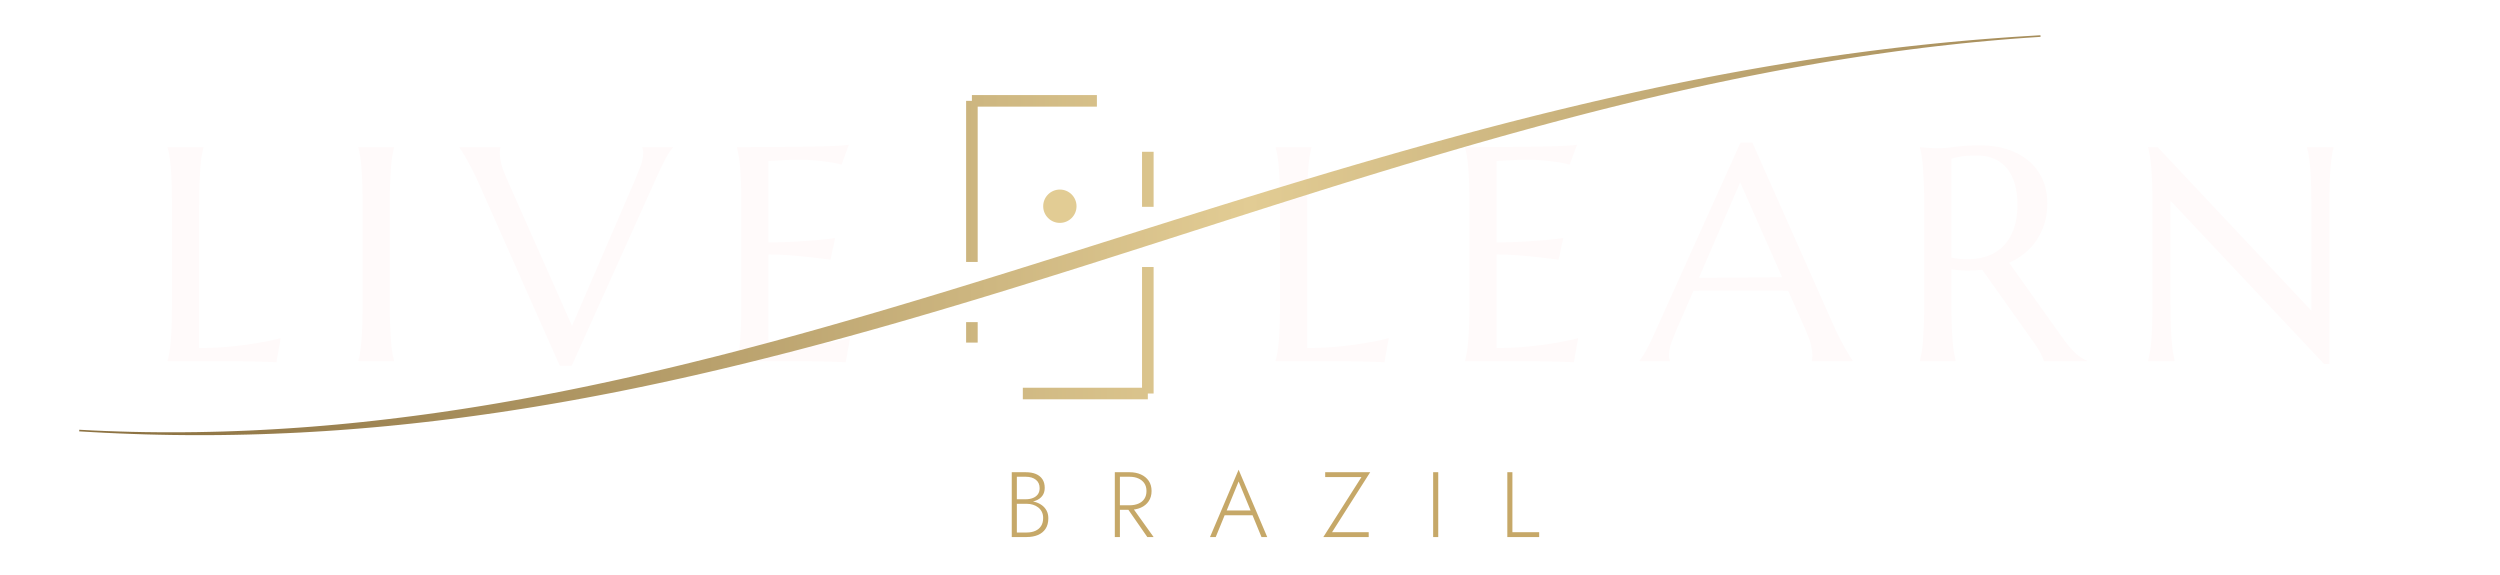
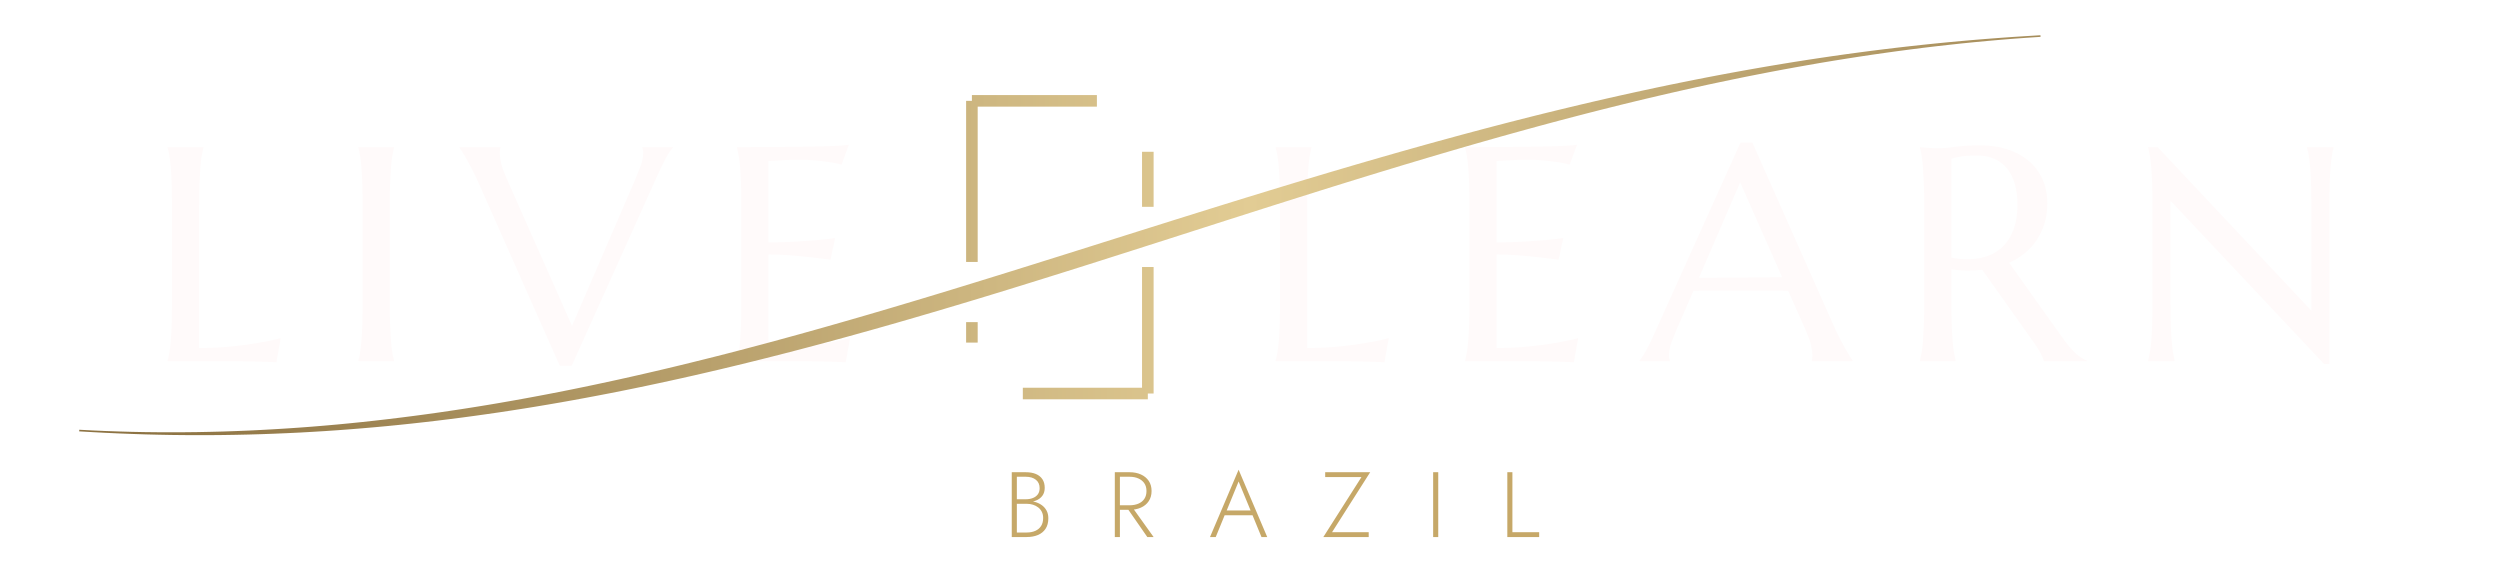
<svg xmlns="http://www.w3.org/2000/svg" viewBox="0 44 1080 248" role="img" aria-labelledby="t">
  <defs>
    <linearGradient id="g" gradientUnits="userSpaceOnUse" x1="63.2" y1="0" x2="1016.8" y2="0">
      <stop offset="0" stop-color="#8D7343" />
      <stop offset="0.5" stop-color="#E2CC94" />
      <stop offset="1" stop-color="#8D7343" />
    </linearGradient>
  </defs>
  <path fill="#FFFAFA" d="M86.01 132.84L86.01 194.33Q93.62 194.33 100.00 193.68Q106.38 193.04 111.15 192.20L111.15 192.20Q116.69 191.30 121.27 190.07L121.27 190.07L119.40 200.52Q118.63 200.45 117.08 200.39Q115.53 200.32 113.63 200.26Q111.73 200.19 109.64 200.16Q107.54 200.13 105.67 200.10Q103.80 200.06 102.35 200.03Q100.90 200 100.26 200L100.26 200L72.41 200L72.41 199.74Q72.80 198.39 73.16 196.39Q73.51 194.39 73.77 191.43Q74.03 188.46 74.16 184.37Q74.28 180.28 74.28 174.80L74.28 174.80L74.28 132.84Q74.28 127.36 74.16 123.27Q74.03 119.18 73.77 116.18Q73.51 113.18 73.16 111.18Q72.80 109.19 72.41 107.83L72.41 107.83L72.41 107.57L87.88 107.57L87.88 107.83Q87.50 109.19 87.14 111.18Q86.79 113.18 86.56 116.18Q86.34 119.18 86.18 123.27Q86.01 127.36 86.01 132.84L86.01 132.84ZM154.83 200L154.83 199.74Q155.22 198.39 155.54 196.39Q155.86 194.39 156.12 191.43Q156.38 188.46 156.51 184.37Q156.63 180.28 156.63 174.80L156.63 174.80L156.63 132.84Q156.63 127.36 156.51 123.27Q156.38 119.18 156.12 116.18Q155.86 113.18 155.54 111.18Q155.22 109.19 154.83 107.83L154.83 107.83L154.83 107.57L170.23 107.57L170.23 107.83Q169.85 109.19 169.49 111.18Q169.14 113.18 168.91 116.18Q168.69 119.18 168.53 123.27Q168.37 127.36 168.37 132.84L168.37 132.84L168.37 174.80Q168.37 180.28 168.53 184.37Q168.69 188.46 168.91 191.43Q169.14 194.39 169.49 196.39Q169.85 198.39 170.23 199.74L170.23 199.74L170.23 200L154.83 200ZM198.51 107.57L216.17 107.57L216.17 107.83Q216.04 108.15 215.98 108.80Q215.91 109.44 215.91 109.96L215.91 109.96Q215.91 111.96 216.46 114.37Q217.01 116.79 218.55 120.40L218.55 120.40L247.11 184.79L274.69 120.92Q275.66 118.53 276.75 115.70Q277.85 112.86 277.85 109.96L277.85 109.96Q277.85 109.19 277.72 108.64Q277.59 108.09 277.46 107.83L277.46 107.83L277.46 107.57L290.68 107.57L290.68 107.83Q289.45 109.06 287.71 112.21Q285.97 115.37 283.91 120.01L283.91 120.01L246.98 202.00L241.82 202.00L206.82 123.17Q205.60 120.40 204.28 117.82Q202.96 115.24 201.80 113.15Q200.64 111.05 199.73 109.64Q198.83 108.22 198.51 107.83L198.51 107.83L198.51 107.57ZM318.37 107.57L318.37 107.57Q326.43 107.57 334.39 107.51Q342.35 107.45 348.99 107.35Q355.62 107.25 360.33 107.06Q365.03 106.87 366.71 106.54L366.71 106.54L363.55 115.12Q361.43 114.54 358.59 114.08L358.59 114.08Q356.14 113.70 352.63 113.34Q349.11 112.99 344.54 112.99L344.54 112.99Q342.99 112.99 340.83 113.08Q338.67 113.18 336.68 113.31L336.68 113.31Q334.36 113.44 331.97 113.57L331.97 113.57L331.97 148.76Q338.61 148.70 343.96 148.37Q349.31 148.05 353.05 147.73L353.05 147.73Q357.43 147.34 360.78 146.83L360.78 146.83L358.78 156.17Q354.34 155.59 349.69 155.08L349.69 155.08Q345.70 154.63 340.99 154.27Q336.29 153.92 331.97 153.92L331.97 153.92L331.97 194.33Q339.58 194.33 345.96 193.68Q352.34 193.04 357.11 192.20L357.11 192.20Q362.65 191.30 367.23 190.07L367.23 190.07L365.36 200.52Q364.58 200.45 363.04 200.39Q361.49 200.32 359.59 200.26Q357.69 200.19 355.59 200.16Q353.50 200.13 351.63 200.10Q349.76 200.06 348.31 200.03Q346.86 200 346.21 200L346.21 200L318.37 200L318.37 199.74Q318.76 198.39 319.11 196.39Q319.47 194.39 319.72 191.43Q319.98 188.46 320.11 184.37Q320.24 180.28 320.24 174.80L320.24 174.80L320.24 132.84Q320.24 127.36 320.11 123.27Q319.98 119.18 319.72 116.18Q319.47 113.18 319.11 111.18Q318.76 109.19 318.37 107.83L318.37 107.83L318.37 107.57ZM564.68 132.84L564.68 194.33Q572.29 194.33 578.67 193.68Q585.05 193.04 589.82 192.20L589.82 192.20Q595.36 191.30 599.94 190.07L599.94 190.07L598.07 200.52Q597.29 200.45 595.75 200.39Q594.20 200.32 592.30 200.26Q590.40 200.19 588.30 200.16Q586.21 200.13 584.34 200.10Q582.47 200.06 581.02 200.03Q579.57 200 578.93 200L578.93 200L551.08 200L551.08 199.74Q551.47 198.39 551.82 196.39Q552.18 194.39 552.44 191.43Q552.69 188.46 552.82 184.37Q552.95 180.28 552.95 174.80L552.95 174.80L552.95 132.84Q552.95 127.36 552.82 123.27Q552.69 119.18 552.44 116.18Q552.18 113.18 551.82 111.18Q551.47 109.19 551.08 107.83L551.08 107.83L551.08 107.57L566.55 107.57L566.55 107.83Q566.16 109.19 565.81 111.18Q565.45 113.18 565.23 116.18Q565.00 119.18 564.84 123.27Q564.68 127.36 564.68 132.84L564.68 132.84ZM632.92 107.57L632.92 107.57Q640.97 107.57 648.93 107.51Q656.89 107.45 663.53 107.35Q670.17 107.25 674.88 107.06Q679.58 106.87 681.26 106.54L681.26 106.54L678.10 115.12Q675.97 114.54 673.14 114.08L673.14 114.08Q670.69 113.70 667.17 113.34Q663.66 112.99 659.08 112.99L659.08 112.99Q657.54 112.99 655.38 113.08Q653.22 113.18 651.22 113.31L651.22 113.31Q648.90 113.44 646.52 113.57L646.52 113.57L646.52 148.76Q653.15 148.70 658.50 148.37Q663.85 148.05 667.59 147.73L667.59 147.73Q671.98 147.34 675.33 146.83L675.33 146.83L673.33 156.17Q668.88 155.59 664.24 155.08L664.24 155.08Q660.24 154.63 655.54 154.27Q650.83 153.92 646.52 153.92L646.52 153.92L646.52 194.33Q654.12 194.33 660.50 193.68Q666.88 193.04 671.65 192.20L671.65 192.20Q677.20 191.30 681.77 190.07L681.77 190.07L679.90 200.52Q679.13 200.45 677.58 200.39Q676.04 200.32 674.13 200.26Q672.23 200.19 670.14 200.16Q668.04 200.13 666.17 200.10Q664.31 200.06 662.85 200.03Q661.40 200 660.76 200L660.76 200L632.92 200L632.92 199.74Q633.30 198.39 633.66 196.39Q634.01 194.39 634.27 191.43Q634.53 188.46 634.66 184.37Q634.79 180.28 634.79 174.80L634.79 174.80L634.79 132.84Q634.79 127.36 634.66 123.27Q634.53 119.18 634.27 116.18Q634.01 113.18 633.66 111.18Q633.30 109.19 632.92 107.83L632.92 107.83L632.92 107.57ZM800.35 200L782.68 200L782.68 199.74Q782.81 199.42 782.88 198.78Q782.94 198.13 782.94 197.62L782.94 197.62Q782.94 195.62 782.39 193.20Q781.85 190.78 780.30 187.17L780.30 187.17L772.50 169.64Q768.89 169.51 762.90 169.51Q756.90 169.51 749.94 169.51L749.94 169.51Q744.85 169.51 740.11 169.51Q735.38 169.51 731.57 169.64L731.57 169.64L724.16 186.66Q723.19 189.04 722.10 191.88Q721.00 194.71 721.00 197.62L721.00 197.62Q721.00 198.45 721.13 199.00Q721.26 199.55 721.39 199.74L721.39 199.74L721.39 200L708.24 200L708.24 199.74Q709.40 198.52 711.14 195.39Q712.88 192.27 714.94 187.56L714.94 187.56L751.88 105.64L757.03 105.64L792.03 184.40Q793.26 187.17 794.58 189.78Q795.90 192.39 797.06 194.46Q798.22 196.52 799.12 197.94Q800.02 199.36 800.35 199.74L800.35 199.74L800.35 200ZM733.96 163.97L740.92 163.97Q744.66 163.97 748.59 163.94Q752.52 163.91 756.29 163.87Q760.06 163.84 763.54 163.81Q767.02 163.78 769.86 163.71L769.86 163.71L751.75 122.79L733.96 163.97ZM842.99 160.30L842.99 174.80Q842.99 180.28 843.15 184.37Q843.31 188.46 843.54 191.43Q843.77 194.39 844.12 196.39Q844.47 198.39 844.86 199.74L844.86 199.74L844.86 200L829.39 200L829.39 199.74Q829.78 198.39 830.13 196.39Q830.49 194.39 830.71 191.43Q830.94 188.46 831.10 184.40Q831.26 180.34 831.26 174.80L831.26 174.80L831.26 132.84Q831.26 127.36 831.10 123.27Q830.94 119.18 830.71 116.21Q830.49 113.25 830.13 111.22Q829.78 109.19 829.39 107.83L829.39 107.83L829.39 107.57L832.10 107.83Q833.32 107.96 834.84 107.99Q836.35 108.03 837.97 108.03L837.97 108.03Q840.48 108.03 844.76 107.41Q849.05 106.80 855.69 106.80L855.69 106.80Q861.88 106.80 867.13 108.48Q872.38 110.15 876.25 113.38Q880.12 116.60 882.28 121.27Q884.44 125.94 884.44 131.87L884.44 131.87Q884.44 136.51 883.24 140.48Q882.05 144.44 879.89 147.66Q877.73 150.89 874.70 153.37Q871.67 155.85 867.94 157.53L867.94 157.53L890.56 189.30Q892.23 191.69 893.68 193.43Q895.13 195.17 896.46 196.42Q897.78 197.68 899.00 198.49Q900.23 199.29 901.52 199.74L901.52 199.74L901.52 200L882.89 200Q882.70 198.78 881.63 196.75Q880.57 194.71 879.15 192.72L879.15 192.72L856.33 160.55Q854.85 160.68 853.37 160.78Q851.89 160.88 850.34 160.88L850.34 160.88Q848.54 160.88 846.70 160.75Q844.86 160.62 842.99 160.30L842.99 160.30ZM842.99 112.60L842.99 155.27Q844.73 155.66 846.54 155.82Q848.34 155.98 850.02 155.98L850.02 155.98Q854.85 155.98 858.85 154.53Q862.84 153.08 865.65 150.11Q868.45 147.15 870.00 142.73Q871.55 138.32 871.55 132.39L871.55 132.39Q871.55 127.55 870.45 123.62Q869.35 119.69 867.19 116.95Q865.04 114.21 861.75 112.70Q858.46 111.18 854.08 111.18L854.08 111.18Q849.63 111.18 846.99 111.63Q844.35 112.09 842.99 112.60L842.99 112.60ZM927.99 107.57L932.11 107.57L998.50 178.21L998.50 132.84Q998.50 127.36 998.37 123.27Q998.24 119.18 997.98 116.18Q997.72 113.18 997.37 111.18Q997.01 109.19 996.63 107.83L996.63 107.83L996.63 107.57L1008.10 107.57L1008.10 107.83Q1007.71 109.19 1007.39 111.18Q1007.07 113.18 1006.81 116.18Q1006.55 119.18 1006.42 123.27Q1006.30 127.36 1006.30 132.84L1006.30 132.84L1006.30 201.29L1004.04 201.29L937.65 130.71L937.65 174.80Q937.65 180.28 937.78 184.37Q937.91 188.46 938.17 191.43Q938.43 194.39 938.75 196.39Q939.07 198.39 939.46 199.74L939.46 199.74L939.46 200L927.99 200L927.99 199.74Q928.37 198.39 928.73 196.39Q929.08 194.39 929.34 191.43Q929.60 188.46 929.73 184.37Q929.85 180.28 929.85 174.80L929.85 174.80L929.85 132.84Q929.85 127.36 929.73 123.27Q929.60 119.18 929.34 116.18Q929.08 113.18 928.73 111.18Q928.37 109.19 927.99 107.83L927.99 107.83L927.99 107.57Z" />
  <path fill="none" stroke="url(#g)" stroke-width="5" d="M473.86 87.57H419.86M419.86 87.57V157.16M419.86 183.16V192M441.86 214H495.86M495.86 109.57V133.35M495.86 159.35V214" />
-   <circle cx="457.86" cy="133.09" r="7.2" fill="#E2CC94" />
  <path fill="url(#g)" d="M34.21 230.35L39.93 230.68L45.62 230.98L51.3 231.24L56.97 231.46L62.62 231.65L68.26 231.79L73.88 231.9L79.49 231.96L85.09 231.99L90.67 231.98L96.24 231.93L101.8 231.84L107.34 231.72L112.87 231.56L118.39 231.36L123.9 231.13L129.39 230.87L134.87 230.56L140.34 230.23L145.8 229.86L151.25 229.45L156.69 229.01L162.11 228.54L167.53 228.04L172.93 227.5L178.33 226.93L183.71 226.33L189.09 225.7L194.45 225.04L199.81 224.35L205.15 223.63L210.49 222.88L215.82 222.11L221.13 221.3L226.44 220.47L231.74 219.61L237.04 218.72L242.32 217.81L247.6 216.87L252.86 215.9L258.12 214.91L263.38 213.9L268.62 212.86L273.86 211.8L279.09 210.71L284.31 209.6L289.53 208.47L294.74 207.32L299.94 206.15L305.14 204.95L310.33 203.74L315.51 202.5L320.69 201.25L325.87 199.97L331.04 198.68L336.2 197.37L341.36 196.05L346.51 194.7L351.66 193.34L356.8 191.97L361.94 190.57L367.07 189.17L372.2 187.74L377.33 186.31L382.45 184.86L387.57 183.4L392.68 181.92L397.79 180.43L402.9 178.93L408.01 177.42L413.11 175.9L418.21 174.37L423.31 172.83L428.4 171.28L433.5 169.72L438.59 168.15L443.68 166.57L448.77 164.99L453.86 163.4L458.94 161.81L464.03 160.21L469.12 158.6L474.2 156.99L479.28 155.37L484.37 153.75L489.45 152.13L494.54 150.5L499.62 148.88L504.71 147.25L509.8 145.62L514.88 143.99L519.97 142.36L525.07 140.72L530.16 139.09L535.25 137.47L540.35 135.84L545.45 134.21L550.55 132.59L555.66 130.97L560.77 129.36L565.88 127.75L570.99 126.14L576.11 124.54L581.24 122.95L586.36 121.36L591.49 119.78L596.63 118.21L601.77 116.65L606.92 115.09L612.07 113.55L617.23 112.01L622.39 110.48L627.56 108.97L632.73 107.46L637.91 105.97L643.1 104.49L648.3 103.02L653.5 101.57L658.71 100.13L663.93 98.7L669.15 97.29L674.39 95.89L679.63 94.52L684.88 93.15L690.14 91.81L695.41 90.48L700.68 89.17L705.97 87.88L711.27 86.61L716.58 85.36L721.89 84.13L727.22 82.92L732.56 81.73L737.91 80.56L743.27 79.42L748.64 78.3L754.02 77.2L759.42 76.13L764.82 75.08L770.24 74.06L775.67 73.07L781.12 72.1L786.57 71.15L792.04 70.24L797.53 69.36L803.02 68.5L808.54 67.67L814.06 66.88L819.6 66.11L825.15 65.38L830.72 64.67L836.3 64L841.9 63.37L847.51 62.76L853.14 62.2L858.78 61.67L864.44 61.17L870.12 60.71L875.81 60.3L881.52 59.92L881.48 59.22L875.76 59.57L870.06 59.93L864.38 60.33L858.71 60.76L853.05 61.22L847.41 61.71L841.78 62.23L836.17 62.78L830.57 63.36L824.98 63.97L819.41 64.61L813.85 65.28L808.3 65.97L802.77 66.7L797.24 67.45L791.73 68.23L786.24 69.04L780.75 69.87L775.28 70.73L769.81 71.62L764.36 72.53L758.92 73.47L753.49 74.43L748.08 75.41L742.67 76.42L737.27 77.45L731.88 78.51L726.51 79.59L721.14 80.68L715.79 81.8L710.44 82.95L705.1 84.11L699.77 85.29L694.45 86.49L689.14 87.71L683.84 88.95L678.55 90.21L673.27 91.48L667.99 92.77L662.72 94.08L657.46 95.41L652.21 96.75L646.97 98.11L641.73 99.48L636.5 100.87L631.28 102.27L626.07 103.69L620.86 105.11L615.66 106.55L610.46 108.01L605.27 109.47L600.09 110.95L594.92 112.44L589.75 113.93L584.58 115.44L579.42 116.96L574.27 118.48L569.12 120.02L563.97 121.56L558.84 123.11L553.7 124.67L548.57 126.23L543.45 127.8L538.32 129.37L533.21 130.95L528.09 132.54L522.98 134.13L517.88 135.72L512.77 137.32L507.67 138.91L502.57 140.52L497.48 142.12L492.38 143.72L487.29 145.33L482.21 146.93L477.12 148.53L472.03 150.14L466.95 151.74L461.87 153.34L456.79 154.94L451.7 156.53L446.62 158.13L441.55 159.71L436.47 161.3L431.39 162.88L426.31 164.45L421.23 166.02L416.15 167.58L411.07 169.14L405.98 170.69L400.9 172.23L395.82 173.76L390.73 175.28L385.64 176.8L380.55 178.3L375.46 179.8L370.36 181.28L365.26 182.75L360.16 184.21L355.06 185.66L349.95 187.09L344.84 188.52L339.72 189.92L334.61 191.32L329.48 192.7L324.35 194.06L319.22 195.41L314.08 196.74L308.94 198.05L303.79 199.34L298.63 200.62L293.47 201.88L288.31 203.12L283.13 204.34L277.95 205.54L272.77 206.72L267.57 207.88L262.37 209.01L257.16 210.13L251.94 211.22L246.72 212.29L241.49 213.33L236.24 214.35L230.99 215.34L225.73 216.31L220.46 217.25L215.19 218.17L209.9 219.06L204.6 219.92L199.29 220.75L193.97 221.55L188.64 222.33L183.3 223.07L177.95 223.78L172.59 224.46L167.22 225.11L161.83 225.73L156.43 226.32L151.02 226.87L145.6 227.39L140.17 227.87L134.72 228.32L129.26 228.73L123.78 229.1L118.3 229.44L112.8 229.74L107.28 230.01L101.75 230.23L96.21 230.42L90.65 230.56L85.08 230.67L79.49 230.73L73.89 230.75L68.28 230.73L62.65 230.67L57 230.56L51.34 230.4L45.66 230.2L39.96 229.95L34.25 229.65Z" />
  <path fill="#C6A868" d="M438.80 259.68L438.80 260.96L443.32 260.96Q445.68 260.96 447.48 260.26Q449.28 259.56 450.30 258.18Q451.32 256.80 451.32 254.76L451.32 254.76Q451.32 252.52 450.32 251.02Q449.32 249.52 447.50 248.76Q445.68 248 443.16 248L443.16 248L437.08 248L437.08 276L443.56 276Q446.28 276 448.38 275.12Q450.48 274.24 451.68 272.44Q452.88 270.64 452.88 267.88L452.88 267.88Q452.88 265.96 452.10 264.54Q451.32 263.12 450.02 262.20Q448.72 261.28 447.08 260.82Q445.44 260.36 443.72 260.36L443.72 260.36L438.80 260.36L438.80 261.64L443.56 261.64Q445 261.64 446.26 262.04Q447.52 262.44 448.52 263.22Q449.52 264 450.08 265.14Q450.64 266.28 450.64 267.76L450.64 267.76Q450.64 269.84 449.76 271.22Q448.88 272.60 447.28 273.32Q445.68 274.04 443.56 274.04L443.56 274.04L439.28 274.04L439.28 249.96L443.16 249.96Q445.88 249.96 447.50 251.26Q449.12 252.56 449.12 254.88L449.12 254.88Q449.12 256.52 448.32 257.58Q447.52 258.64 446.16 259.16Q444.80 259.68 443.16 259.68L443.16 259.68L438.80 259.68ZM488.80 262.64L486.36 262.64L495.64 276L498.36 276L488.80 262.64ZM483.80 248L481.60 248L481.60 276L483.80 276L483.80 248ZM482.76 248L482.76 249.96L488 249.96Q490.12 249.96 491.76 250.68Q493.40 251.40 494.34 252.76Q495.28 254.12 495.28 256.12L495.28 256.12Q495.28 258.12 494.36 259.50Q493.44 260.88 491.78 261.58Q490.12 262.28 488 262.28L488 262.28L482.76 262.28L482.76 264.24L488 264.24Q490.72 264.24 492.86 263.30Q495 262.36 496.24 260.52Q497.48 258.68 497.48 256.12L497.48 256.12Q497.48 253.52 496.24 251.72Q495 249.92 492.86 248.96Q490.72 248 488 248L488 248L482.76 248ZM528.68 264.52L527.96 266.60L542.32 266.60L541.60 264.52L528.68 264.52ZM529.64 265.24L535.08 252L540.60 265.36L540.80 265.88L544.96 276L547.44 276L535.08 246.92L522.72 276L525.20 276L529.40 265.72L529.64 265.24ZM572.48 248L572.48 250.08L588.16 250.08L571.68 276L591.28 276L591.28 273.92L575.44 273.92L591.92 248L572.48 248ZM621.32 248L619.12 248L619.12 276L621.32 276L621.32 248ZM653.36 248L651.16 248L651.16 276L664.92 276L664.92 273.92L653.36 273.92L653.36 248Z" />
</svg>
